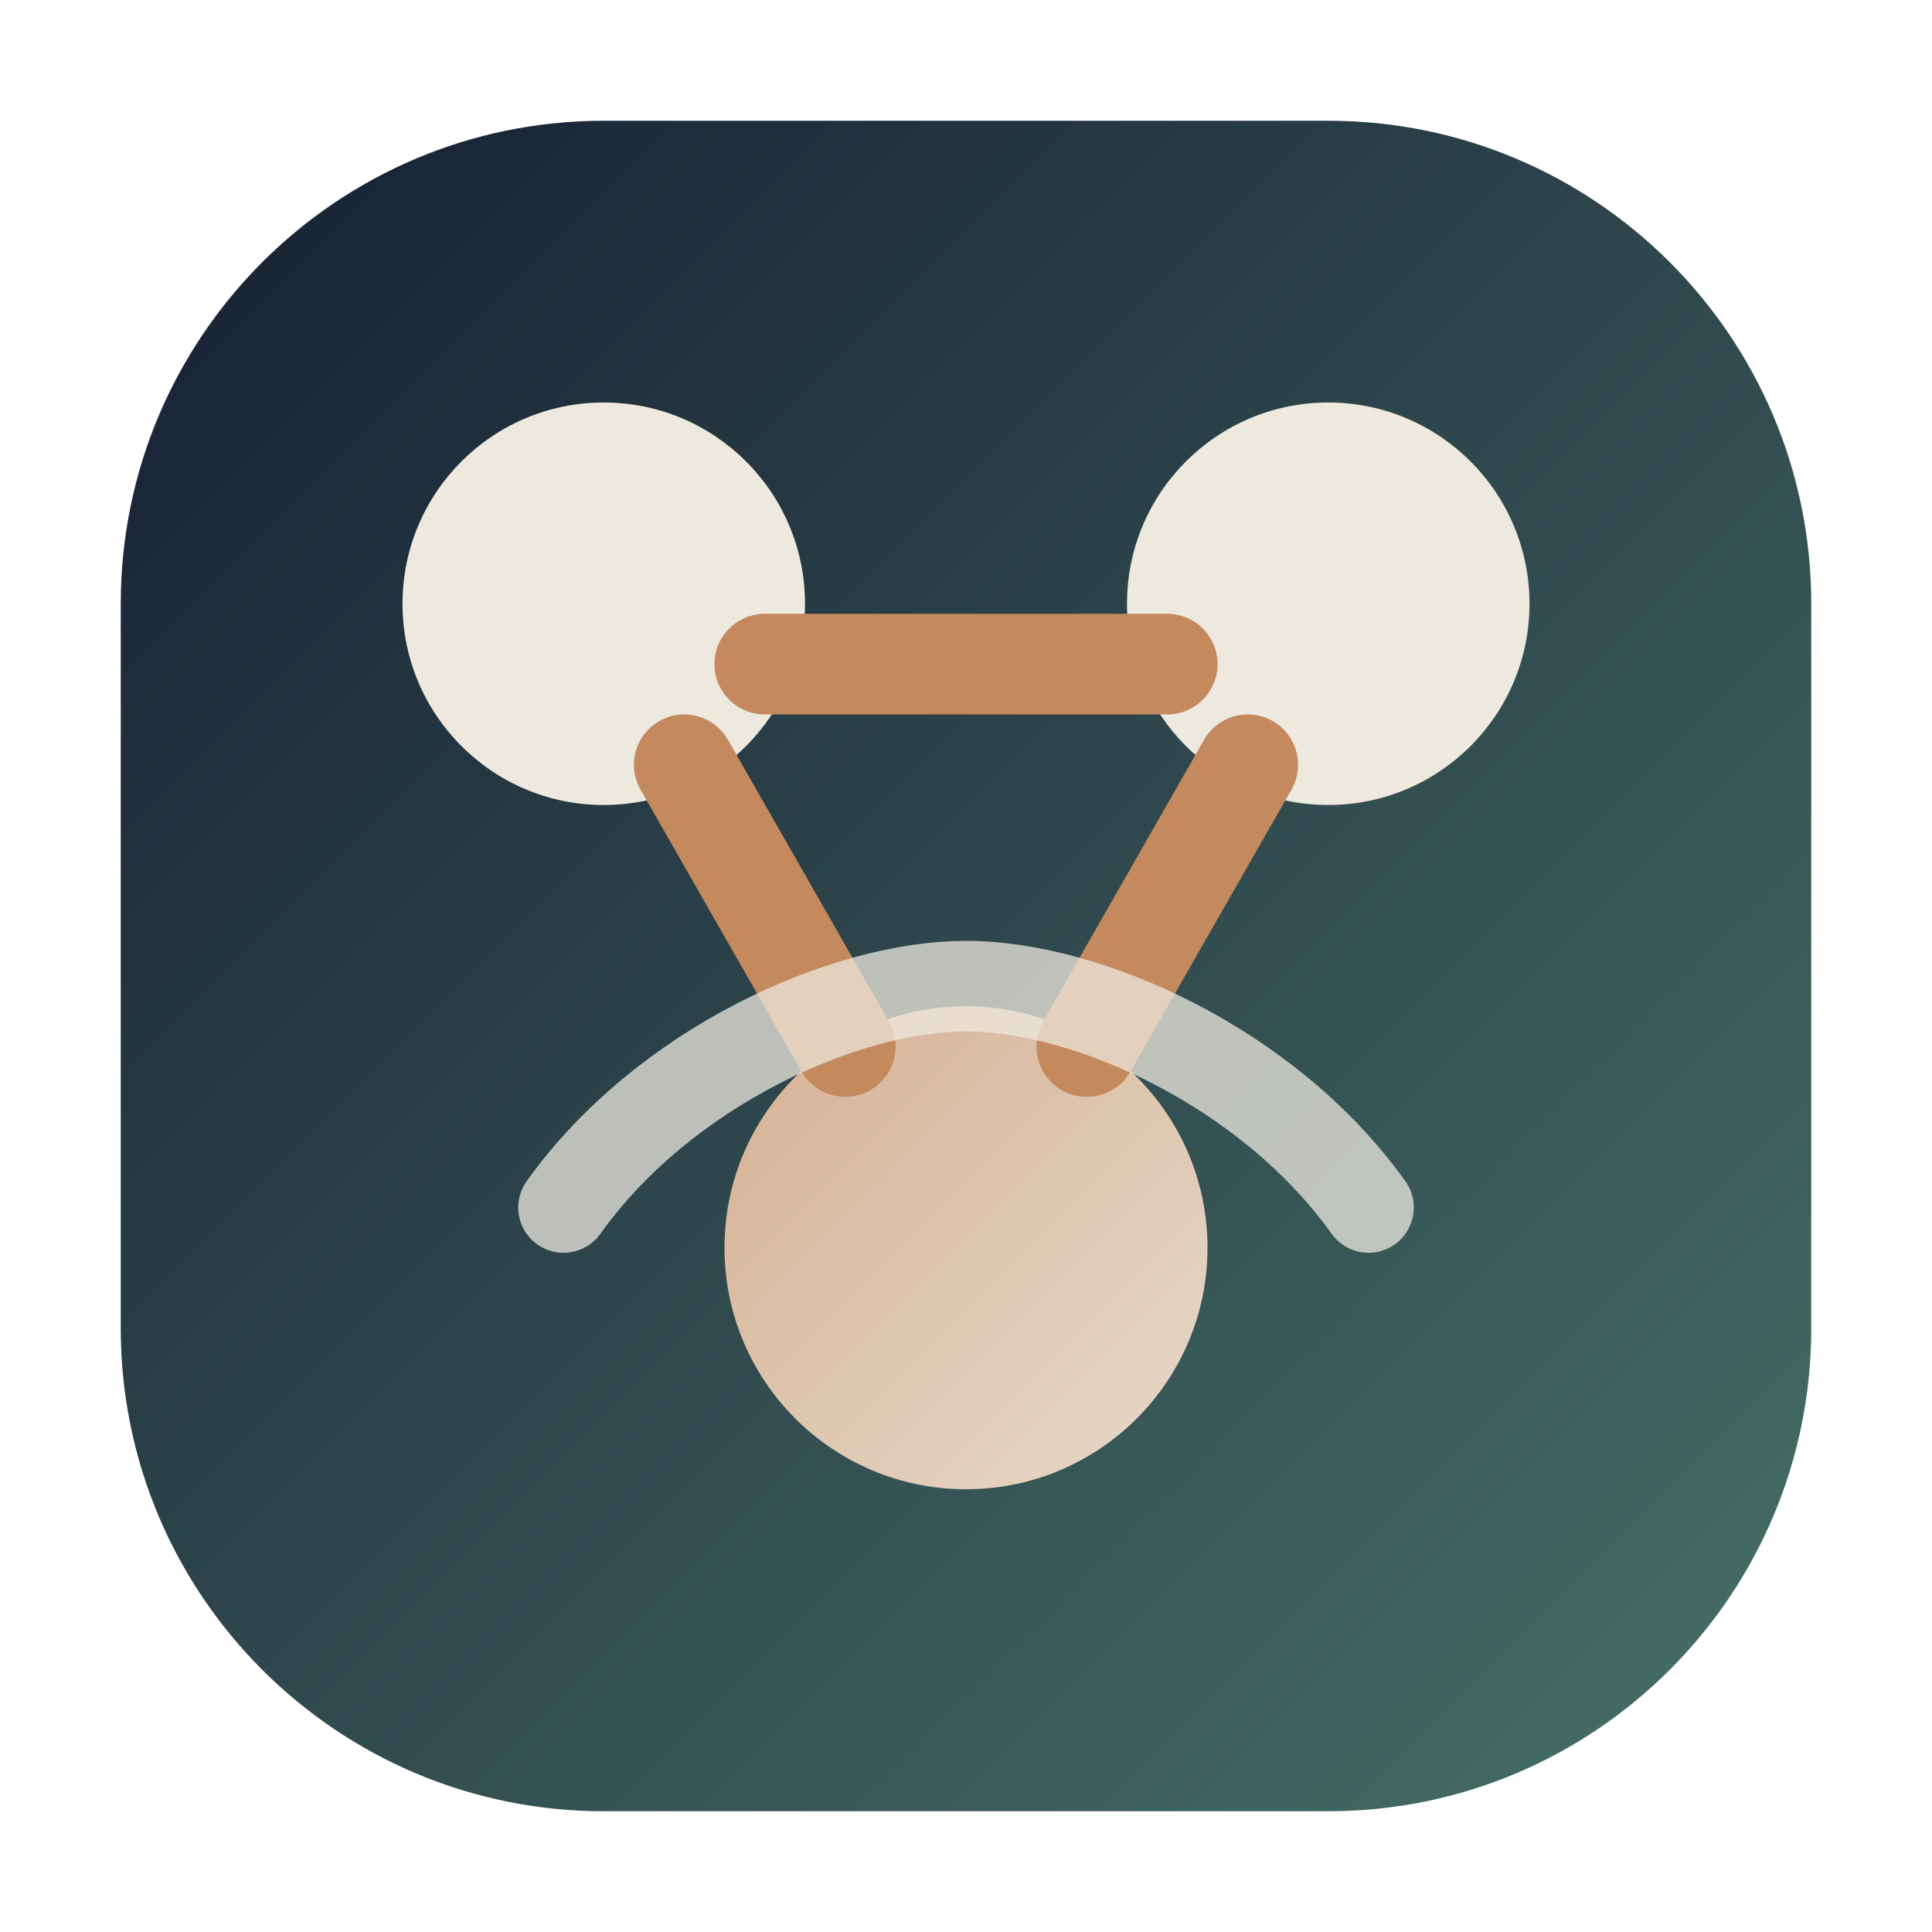
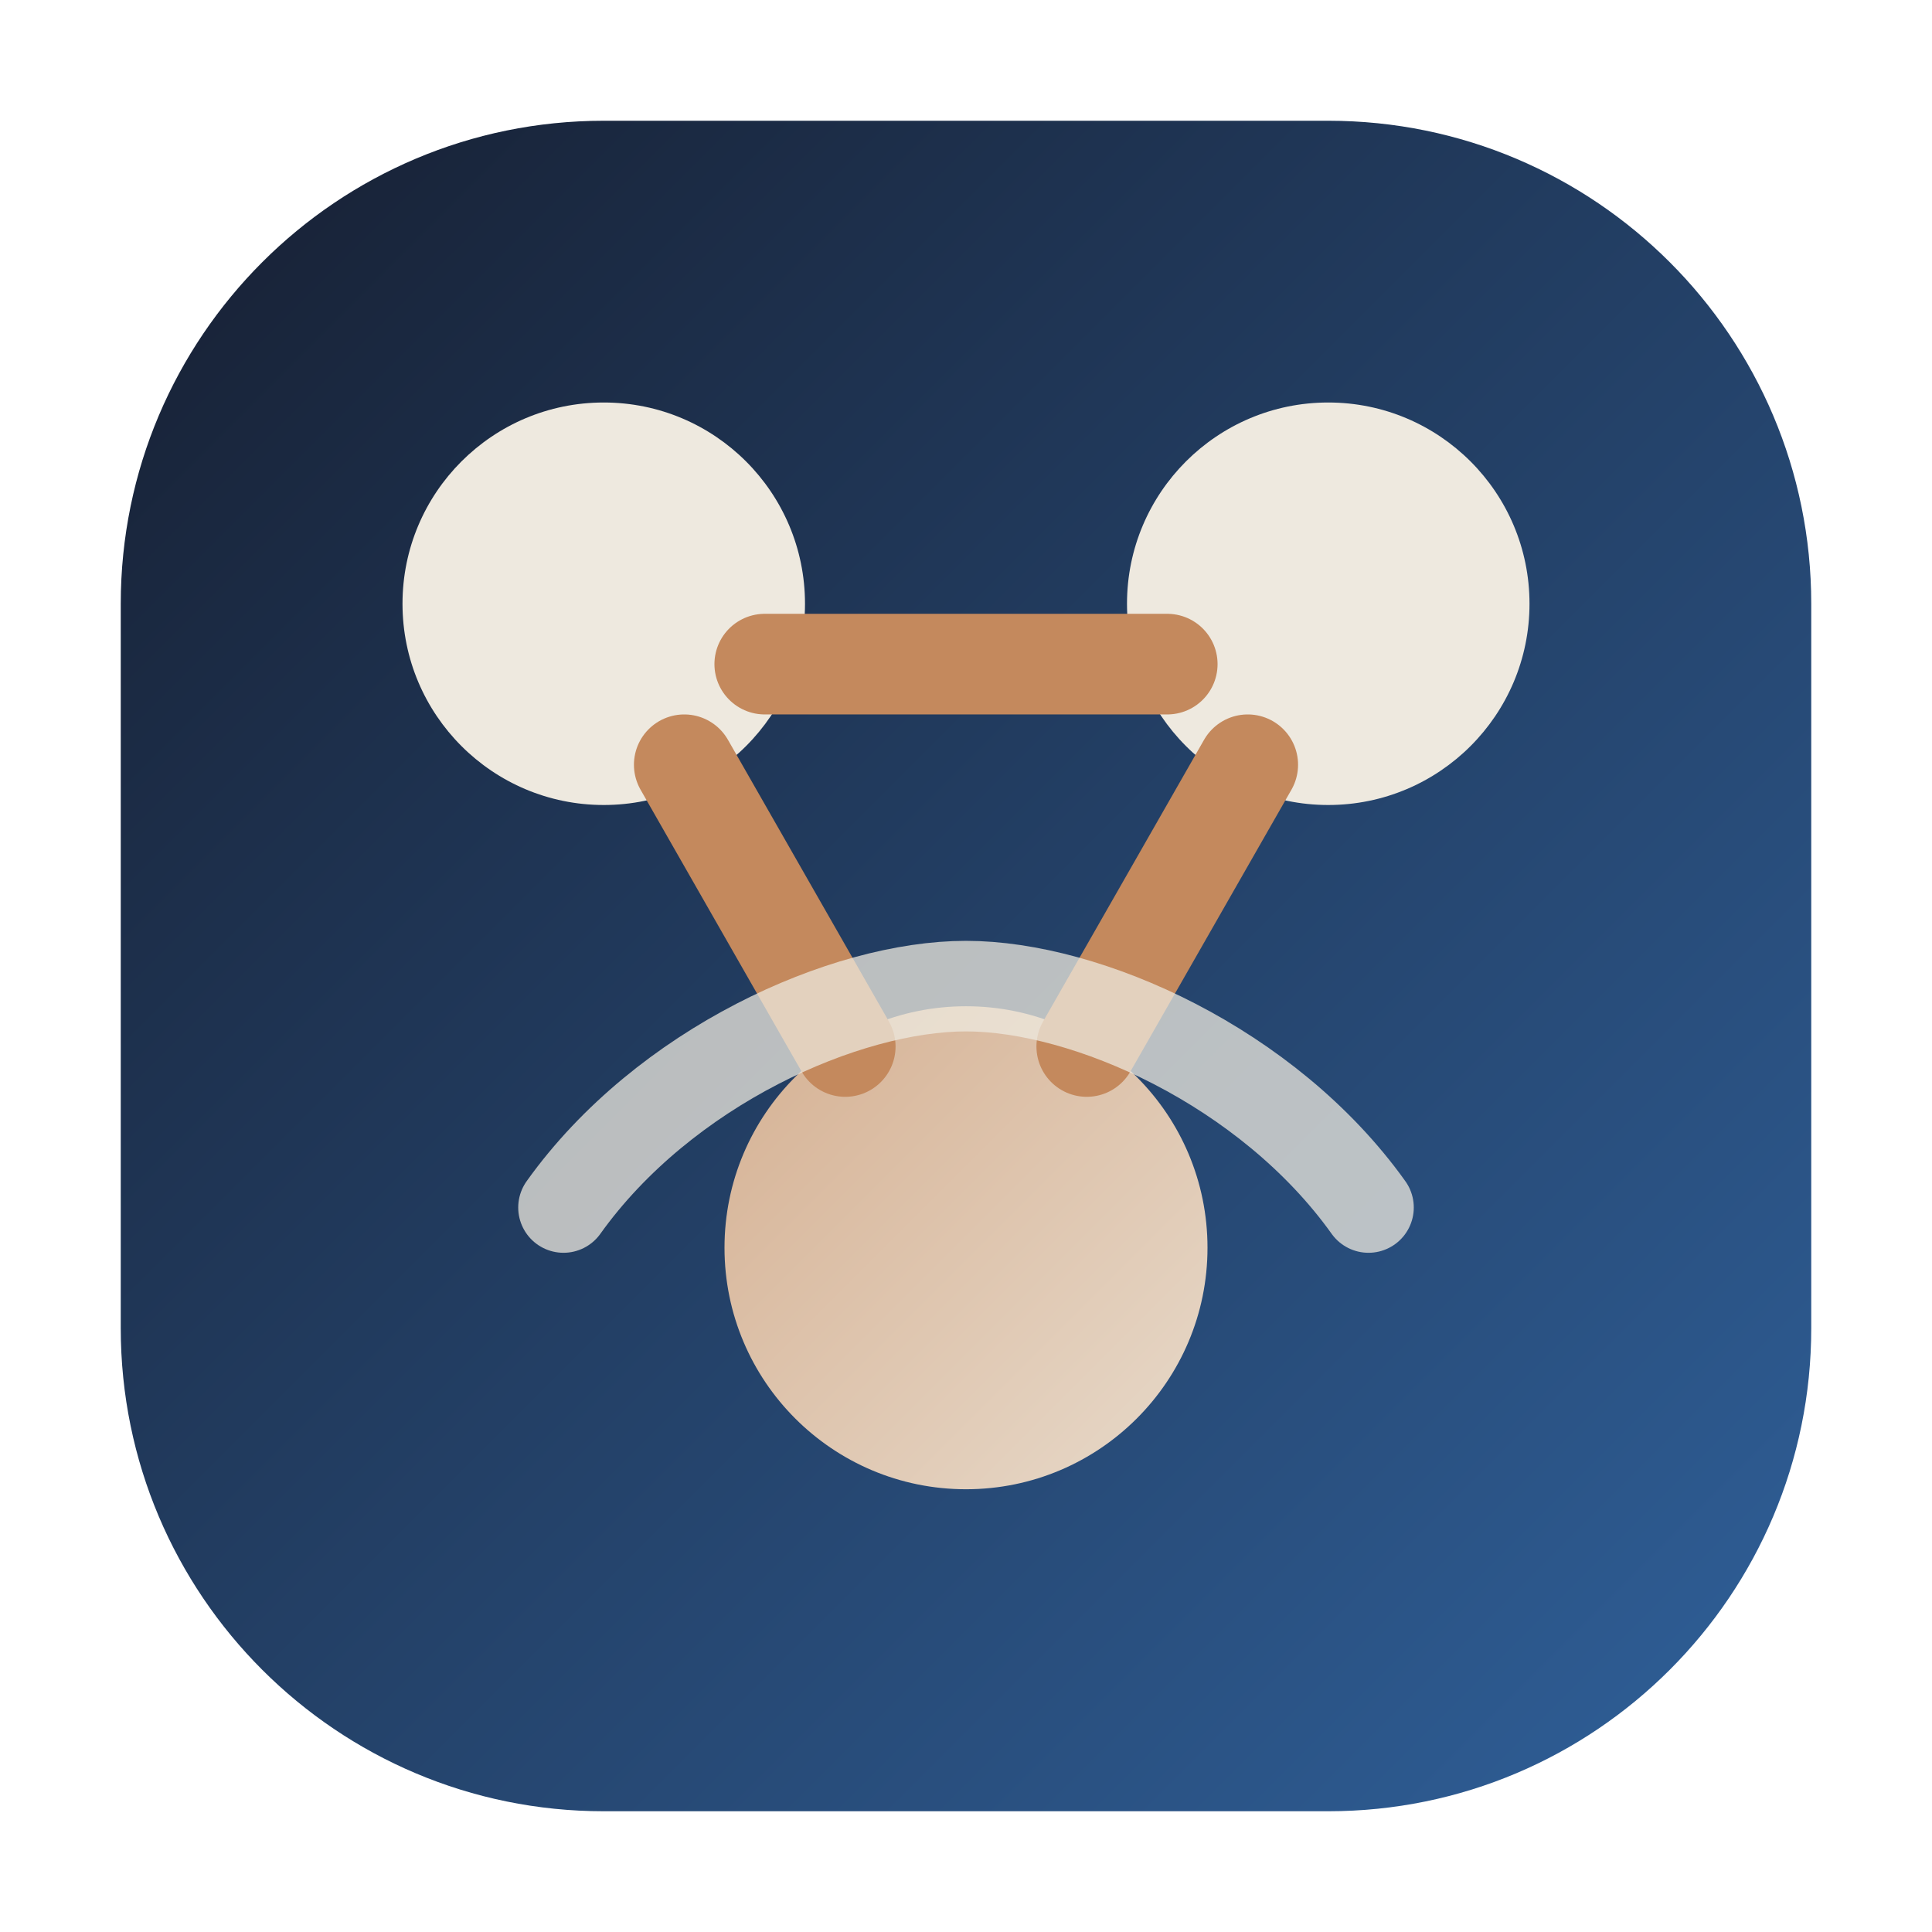
<svg xmlns="http://www.w3.org/2000/svg" viewBox="0 0 96 96" role="img" aria-labelledby="title desc">
  <defs>
    <linearGradient id="bg" x1="8" y1="8" x2="88" y2="88" gradientUnits="userSpaceOnUse">
      <stop offset="0" stop-color="#172033" />
-       <stop offset="1" stop-color="#466f66" />
+       <stop offset="1" stop-color="#2f5f98" />
    </linearGradient>
    <linearGradient id="accent" x1="20" y1="20" x2="76" y2="76" gradientUnits="userSpaceOnUse">
      <stop offset="0" stop-color="#c4895d" />
      <stop offset="1" stop-color="#eee9df" />
    </linearGradient>
  </defs>
  <rect x="6" y="6" width="84" height="84" rx="24" fill="url(#bg)" />
  <circle cx="30" cy="30" r="10" fill="#eee9df" />
  <circle cx="66" cy="30" r="10" fill="#eee9df" />
  <circle cx="48" cy="62" r="12" fill="url(#accent)" />
  <path d="M38 33h20M34 38l8 14m20-14-8 14" fill="none" stroke="#c4895d" stroke-linecap="round" stroke-width="5" />
  <path d="M28 60c5-7 14-11 20-11s15 4 20 11" fill="none" stroke="#eee9df" stroke-linecap="round" stroke-width="4.5" opacity=".75" />
</svg>
